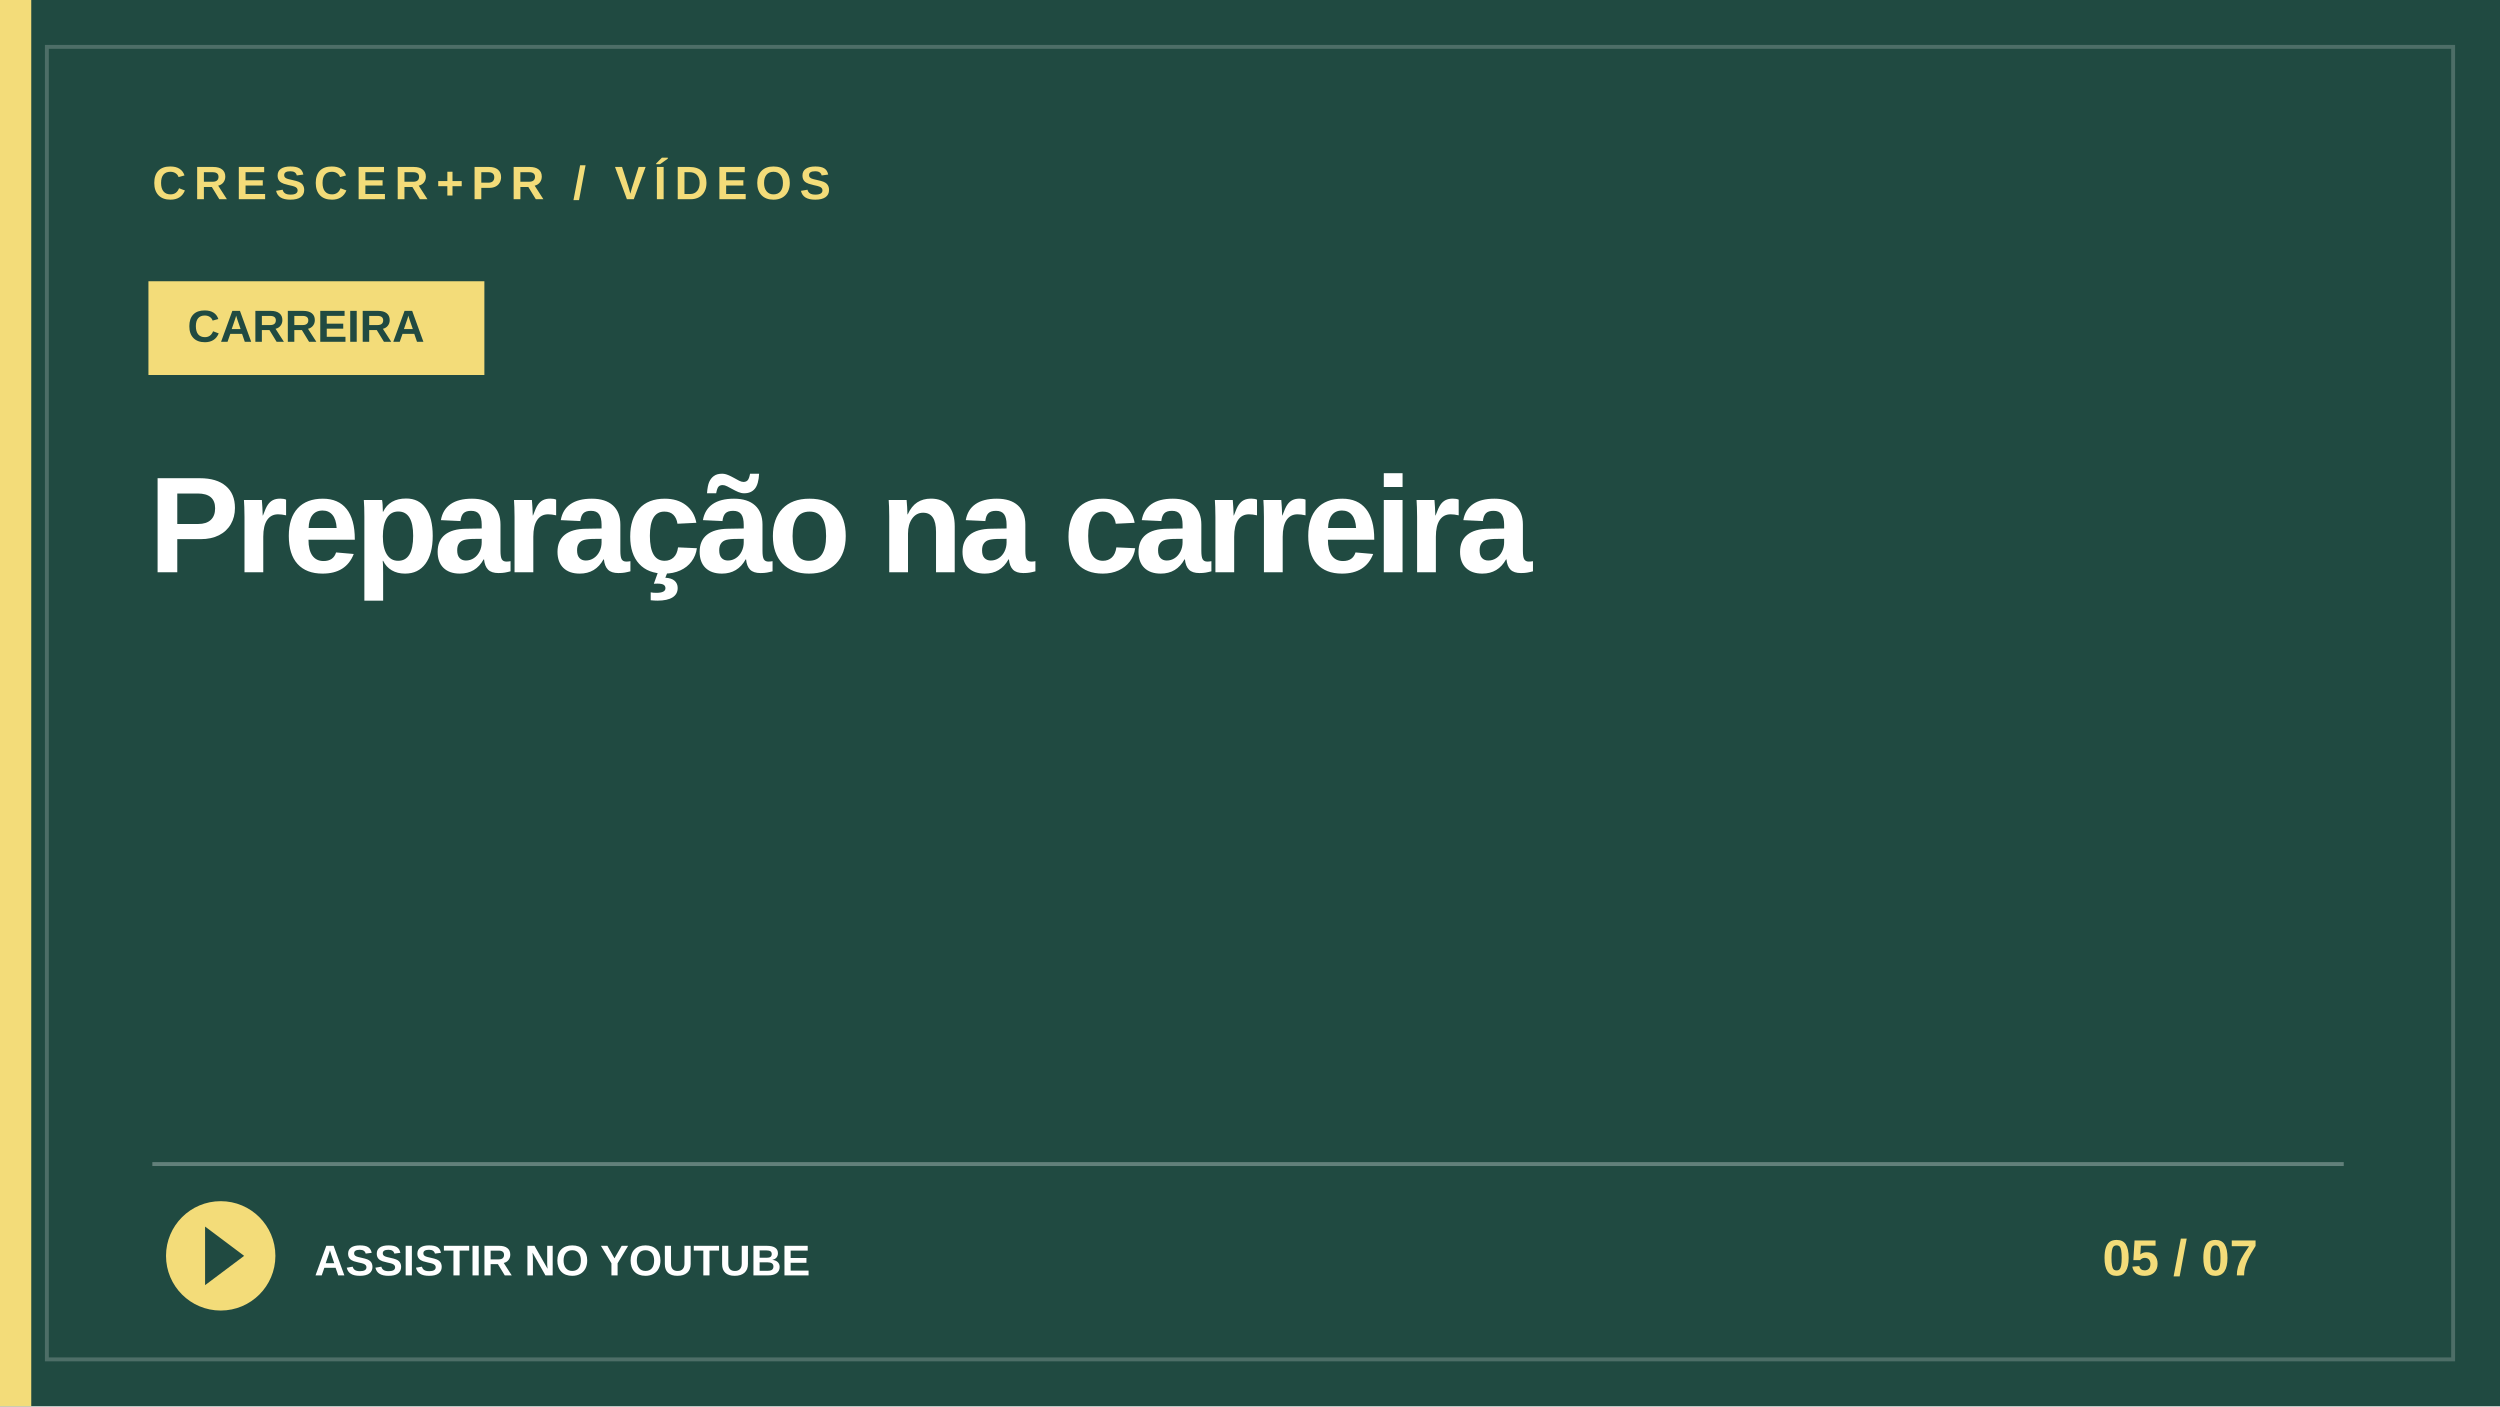
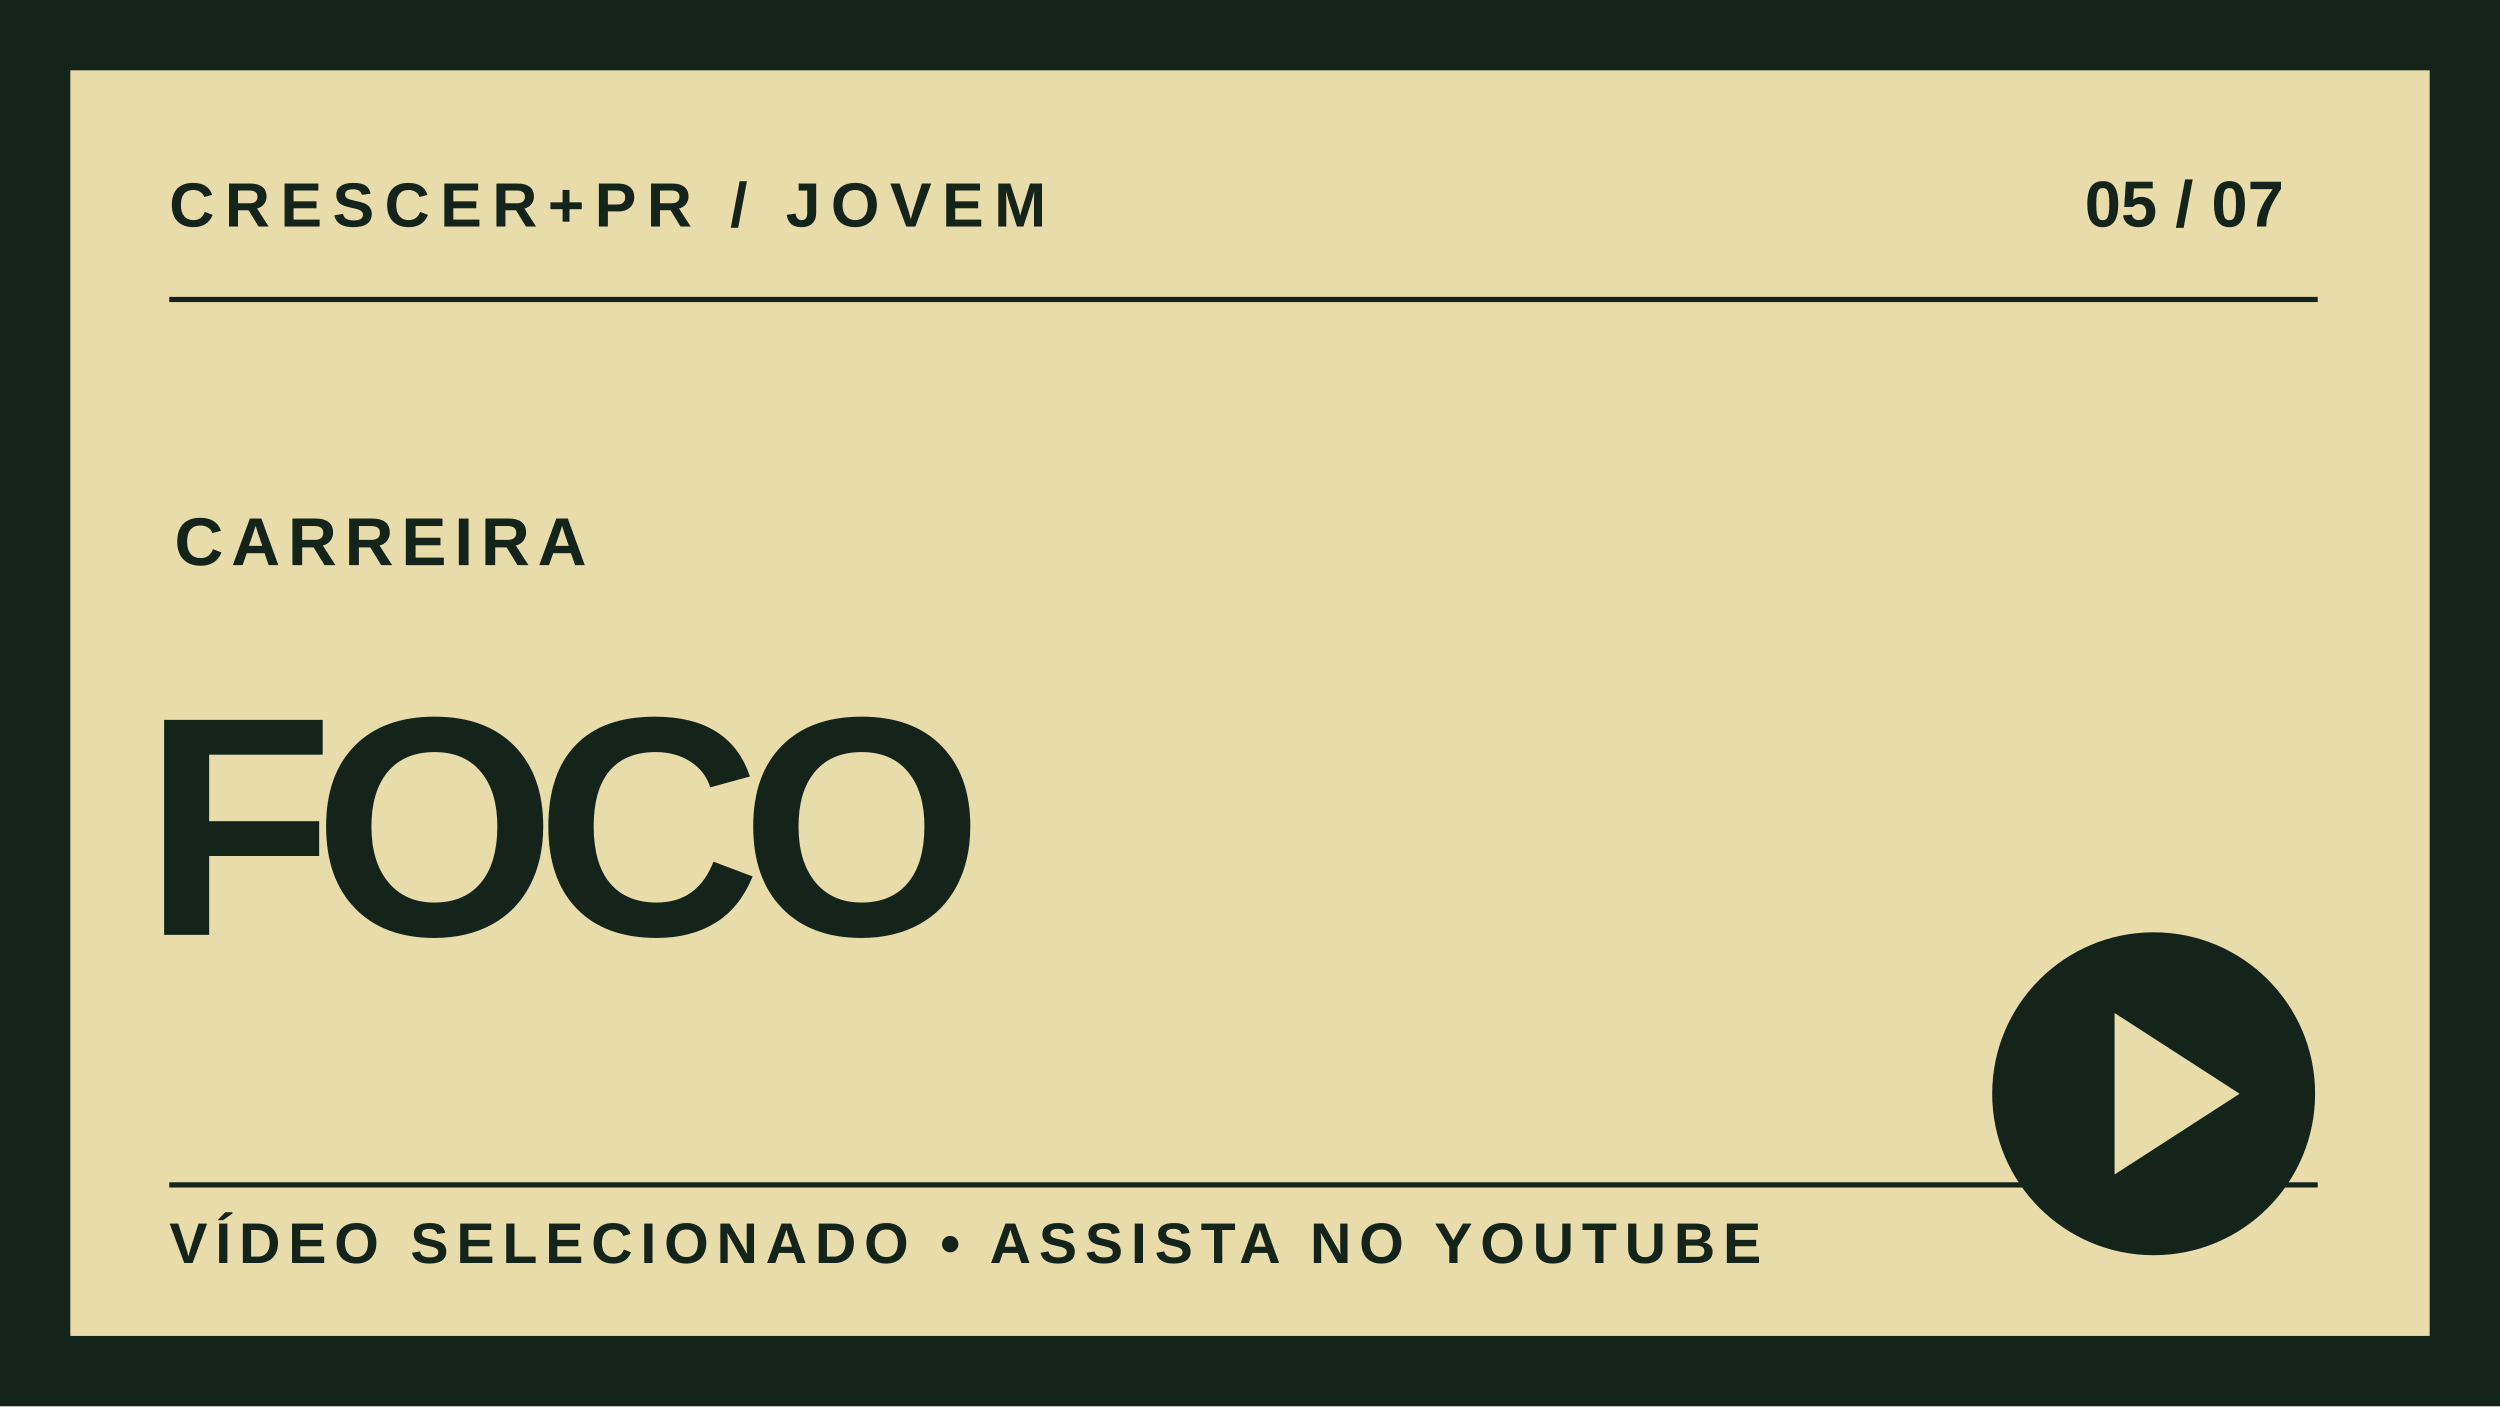
- <svg xmlns="http://www.w3.org/2000/svg" viewBox="0 0 1280 720" role="img" aria-labelledby="title">
-   <rect width="1280" height="720" fill="#204A41" />
-   <rect x="24" y="24" width="1232" height="672" fill="none" stroke="#ffffff" stroke-opacity=".2" stroke-width="2" />
-   <path d="M0 0H16V720H0Z" fill="#F3DC79" />
-   <text x="78" y="102" fill="#F3DC79" font-family="Arial, sans-serif" font-size="24" font-weight="700" letter-spacing="4">CRESCER+PR / VÍDEOS</text>
-   <rect x="76" y="144" width="172" height="48" fill="#F3DC79" />
-   <text x="96" y="175" fill="#204A41" font-family="Arial, sans-serif" font-size="23" font-weight="700">CARREIRA</text>
-   <text x="76" y="293" fill="#ffffff" font-family="Arial, sans-serif" font-size="70" font-weight="700" letter-spacing="-2.4">Preparação na carreira</text>
-   <path d="M78 596H1200" fill="none" stroke="#ffffff" stroke-opacity=".3" stroke-width="2" />
-   <circle cx="113" cy="643" r="28" fill="#F3DC79" />
-   <path d="M105 628L125 643L105 658Z" fill="#204A41" />
-   <text x="161" y="653" fill="#ffffff" font-family="Arial, sans-serif" font-weight="700" font-size="22">ASSISTIR NO YOUTUBE</text>
-   <text x="1156" y="653" text-anchor="end" fill="#F3DC79" font-family="Arial, sans-serif" font-size="26" font-weight="700">05 / 07</text>
+ <svg xmlns="http://www.w3.org/2000/svg" width="960" height="540" viewBox="0 0 960 540" role="img" aria-label="Capa alternativa do vídeo 05 sobre carreira">
+   <rect width="960" height="540" fill="#14241b" />
+   <rect x="27" y="27" width="906" height="486" fill="#e8dcaa" />
+   <path d="M65 115h825" stroke="#14241b" stroke-width="2" />
+   <text x="65" y="87" fill="#14241b" font-family="Arial,sans-serif" font-size="24" font-weight="900" letter-spacing="4">CRESCER+PR  /  JOVEM</text>
+   <text x="877" y="87" text-anchor="end" fill="#14241b" font-family="Arial,sans-serif" font-size="25" font-weight="900">05 / 07</text>
+   <text x="67" y="217" fill="#14241b" font-family="Arial,sans-serif" font-size="26" font-weight="700" letter-spacing="3">CARREIRA</text>
+   <text x="55" y="359" fill="#14241b" font-family="Arial,sans-serif" font-size="120" font-weight="900" letter-spacing="-8">FOCO</text>
+   <path d="M65 455h825" stroke="#14241b" stroke-width="2" />
+   <text x="65" y="485" fill="#14241b" font-family="Arial,sans-serif" font-size="22" font-weight="700" letter-spacing="3">VÍDEO SELECIONADO  •  ASSISTA NO YOUTUBE</text>
+   <circle cx="827" cy="420" r="62" fill="#14241b" />
+   <path d="M812 389 860 420 812 451Z" fill="#e8dcaa" />
</svg>
